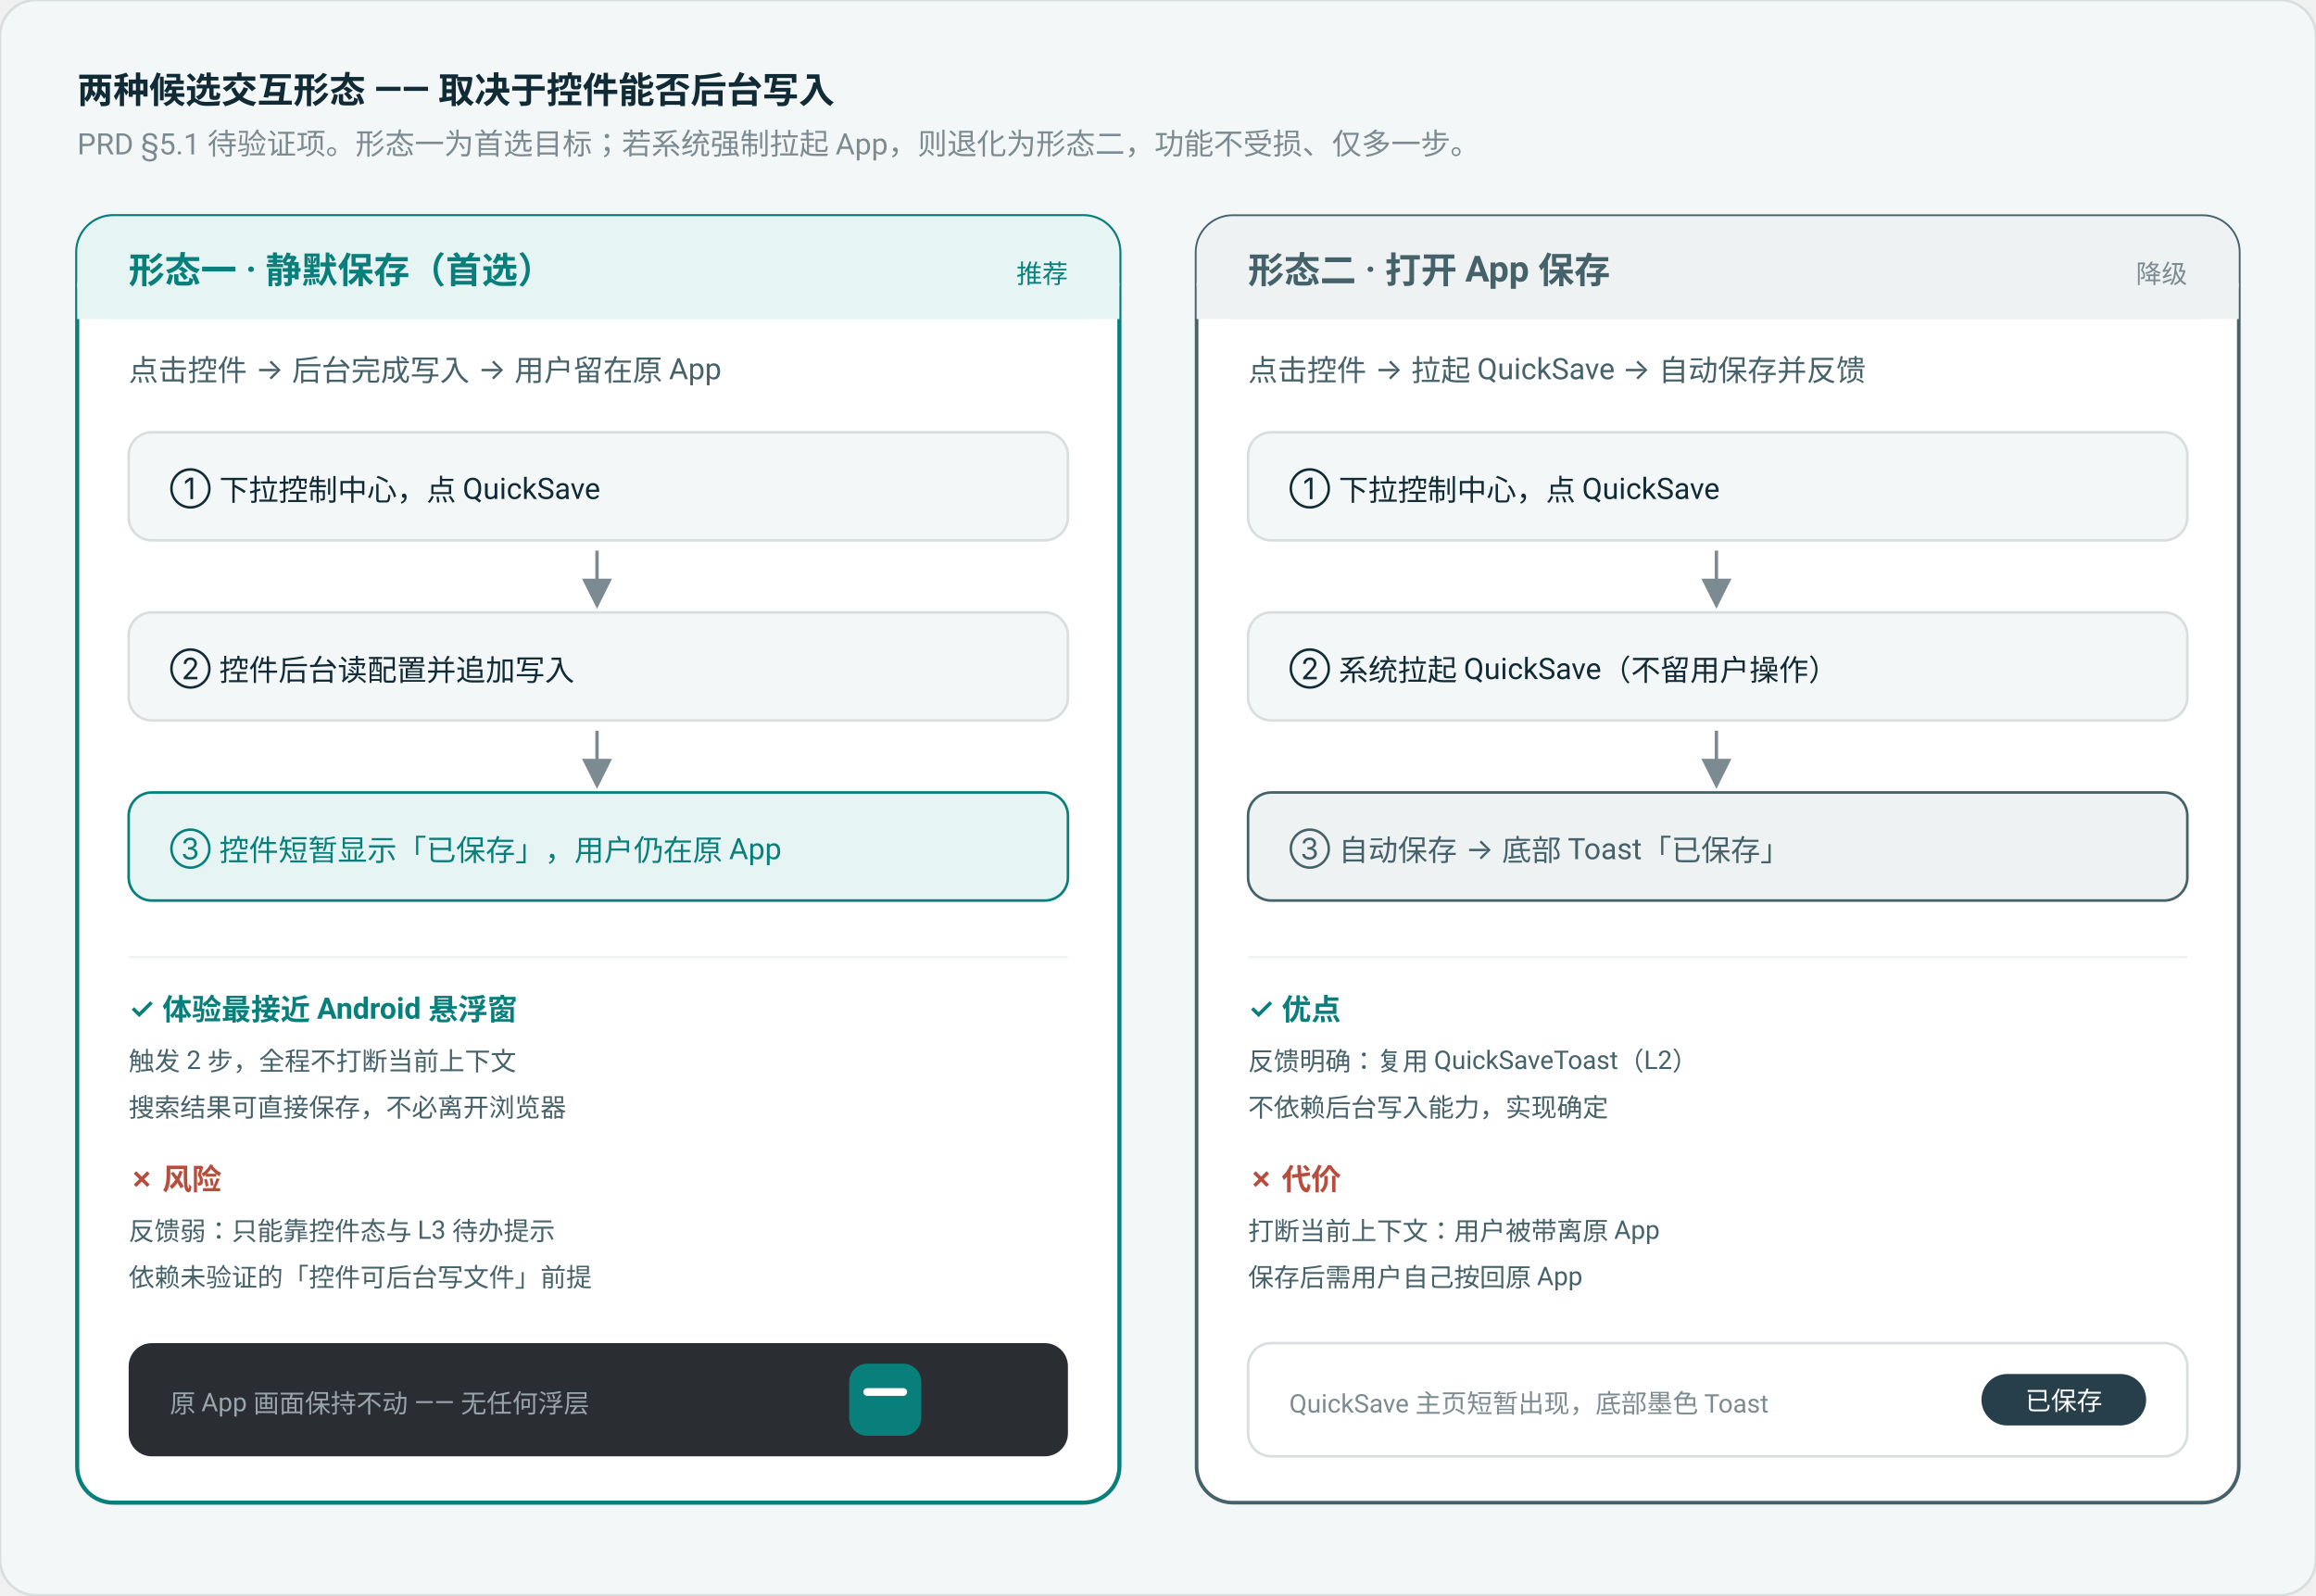
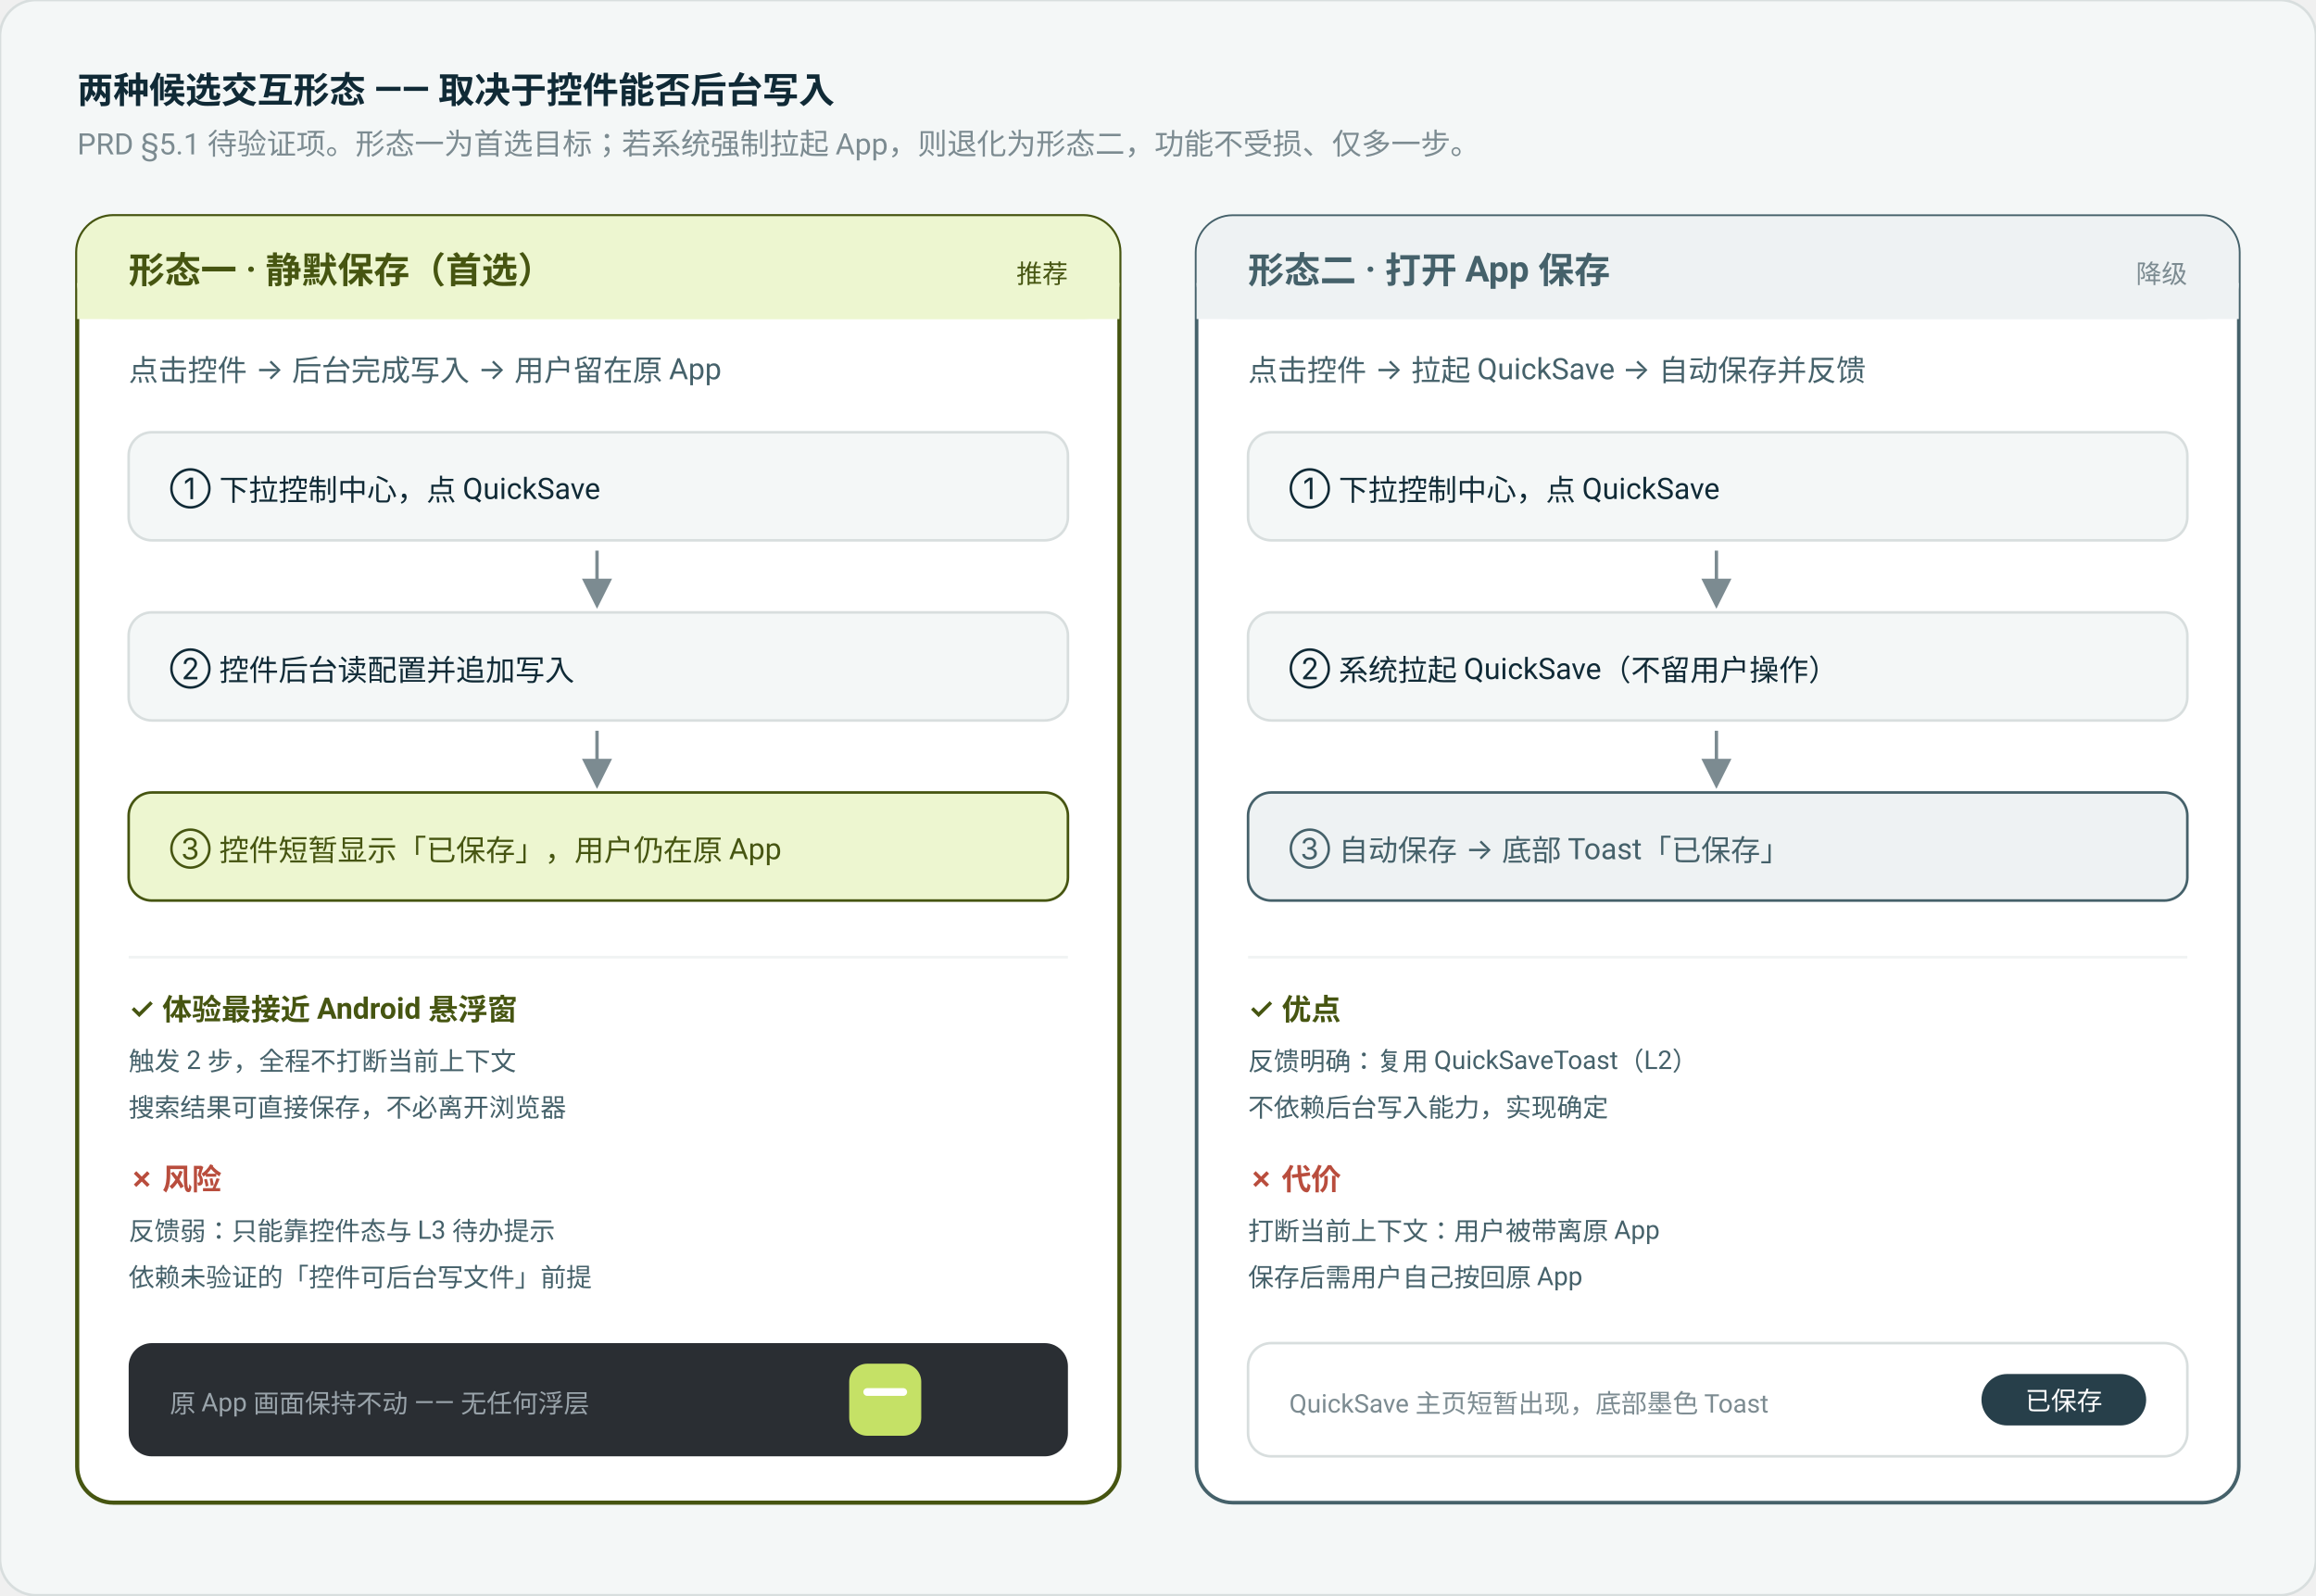
<svg xmlns="http://www.w3.org/2000/svg" viewBox="0 0 900 620" width="900" height="620">
  <defs>
    <style>
      text { font-family: system-ui, -apple-system, Roboto, sans-serif; }
      .h { font-size: 14px; font-weight: 600; }
      .b { font-size: 11.5px; }
      .s { font-size: 10px; }
    </style>
    <marker id="a2" markerWidth="9" markerHeight="9" refX="7" refY="4.5" orient="auto">
      <path d="M0 0 L9 4.5 L0 9 z" fill="#7C8B91" />
    </marker>
  </defs>
  <rect width="900" height="620" fill="#F4F7F7" rx="14" />
  <rect width="900" height="620" fill="none" stroke="#D8DEDE" stroke-width="1" rx="14" />
  <text x="30" y="40" class="h" fill="#102A36">两种候选交互形态 —— 取决于控件能否后台写入</text>
  <text x="30" y="60" class="b" fill="#7C8B91">PRD §5.1 待验证项。形态一为首选目标；若系统强制拉起 App，则退化为形态二，功能不受损、仅多一步。</text>
-   <rect x="30" y="84" width="405" height="500" rx="14" fill="#FFFFFF" stroke="#087F7B" stroke-width="1.6" />
-   <rect x="30" y="84" width="405" height="40" rx="14" fill="#E6F4F3" />
-   <rect x="30" y="110" width="405" height="14" fill="#E6F4F3" />
-   <text x="50" y="110" class="h" fill="#087F7B">形态一 · 静默保存（首选）</text>
-   <text x="415" y="110" class="s" fill="#087F7B" text-anchor="end">推荐</text>
+   <rect x="30" y="84" width="405" height="500" rx="14" fill="#FFFFFF" stroke="#465511" stroke-width="1.6" />
+   <rect x="30" y="84" width="405" height="40" rx="14" fill="#EDF6D0" />
+   <rect x="30" y="110" width="405" height="14" fill="#EDF6D0" />
+   <text x="50" y="110" class="h" fill="#465511">形态一 · 静默保存（首选）</text>
+   <text x="415" y="110" class="s" fill="#465511" text-anchor="end">推荐</text>
  <text x="50" y="148" class="b" fill="#45616A">点击控件 → 后台完成写入 → 用户留在原 App</text>
  <g>
    <rect x="50" y="168" width="365" height="42" rx="9" fill="#F4F7F7" stroke="#D8DEDE" />
    <text x="66" y="194" class="b" fill="#102A36">① 下拉控制中心，点 QuickSave</text>
    <line x1="232" y1="214" x2="232" y2="234" stroke="#7C8B91" stroke-width="1.3" marker-end="url(#a2)" />
    <rect x="50" y="238" width="365" height="42" rx="9" fill="#F4F7F7" stroke="#D8DEDE" />
    <text x="66" y="264" class="b" fill="#102A36">② 控件后台读配置并追加写入</text>
    <line x1="232" y1="284" x2="232" y2="304" stroke="#7C8B91" stroke-width="1.3" marker-end="url(#a2)" />
-     <rect x="50" y="308" width="365" height="42" rx="9" fill="#E6F4F3" stroke="#087F7B" />
-     <text x="66" y="334" class="b" fill="#087F7B">③ 控件短暂显示「已保存」，用户仍在原 App</text>
+     <rect x="50" y="308" width="365" height="42" rx="9" fill="#EDF6D0" stroke="#465511" />
+     <text x="66" y="334" class="b" fill="#465511">③ 控件短暂显示「已保存」，用户仍在原 App</text>
  </g>
  <line x1="50" y1="372" x2="415" y2="372" stroke="#F0F3F3" />
-   <text x="50" y="396" class="b" fill="#087F7B" font-weight="600">✓ 体验最接近 Android 悬浮窗</text>
+   <text x="50" y="396" class="b" fill="#465511" font-weight="600">✓ 体验最接近 Android 悬浮窗</text>
  <text x="50" y="416" class="s" fill="#45616A">触发 2 步，全程不打断当前上下文</text>
  <text x="50" y="434" class="s" fill="#45616A">搜索结果可直接保存，不必离开浏览器</text>
  <text x="50" y="462" class="b" fill="#B94D3D" font-weight="600">✗ 风险</text>
  <text x="50" y="482" class="s" fill="#45616A">反馈弱：只能靠控件态与 L3 待办提示</text>
  <text x="50" y="500" class="s" fill="#45616A">依赖未验证的「控件可后台写文件」前提</text>
  <rect x="50" y="522" width="365" height="44" rx="9" fill="#2A2E33" />
  <text x="66" y="549" class="s" fill="#9AA4AB">原 App 画面保持不动 —— 无任何浮层</text>
-   <rect x="330" y="530" width="28" height="28" rx="7" fill="#087F7B" />
+   <rect x="330" y="530" width="28" height="28" rx="7" fill="#C5E166" />
  <path d="M337 541 h14" stroke="#FFFFFF" stroke-width="3" stroke-linecap="round" />
  <rect x="465" y="84" width="405" height="500" rx="14" fill="#FFFFFF" stroke="#45616A" stroke-width="1.4" />
  <rect x="465" y="84" width="405" height="40" rx="14" fill="#EEF2F3" />
  <rect x="465" y="110" width="405" height="14" fill="#EEF2F3" />
  <text x="485" y="110" class="h" fill="#45616A">形态二 · 打开 App 保存</text>
  <text x="850" y="110" class="s" fill="#7C8B91" text-anchor="end">降级</text>
  <text x="485" y="148" class="b" fill="#45616A">点击控件 → 拉起 QuickSave → 自动保存并反馈</text>
  <g>
    <rect x="485" y="168" width="365" height="42" rx="9" fill="#F4F7F7" stroke="#D8DEDE" />
    <text x="501" y="194" class="b" fill="#102A36">① 下拉控制中心，点 QuickSave</text>
    <line x1="667" y1="214" x2="667" y2="234" stroke="#7C8B91" stroke-width="1.3" marker-end="url(#a2)" />
    <rect x="485" y="238" width="365" height="42" rx="9" fill="#F4F7F7" stroke="#D8DEDE" />
    <text x="501" y="264" class="b" fill="#102A36">② 系统拉起 QuickSave（不留用户操作）</text>
    <line x1="667" y1="284" x2="667" y2="304" stroke="#7C8B91" stroke-width="1.3" marker-end="url(#a2)" />
    <rect x="485" y="308" width="365" height="42" rx="9" fill="#EEF2F3" stroke="#45616A" />
    <text x="501" y="334" class="b" fill="#45616A">③ 自动保存 → 底部 Toast「已保存」</text>
  </g>
  <line x1="485" y1="372" x2="850" y2="372" stroke="#F0F3F3" />
-   <text x="485" y="396" class="b" fill="#087F7B" font-weight="600">✓ 优点</text>
+   <text x="485" y="396" class="b" fill="#465511" font-weight="600">✓ 优点</text>
  <text x="485" y="416" class="s" fill="#45616A">反馈明确：复用 QuickSaveToast（L2）</text>
  <text x="485" y="434" class="s" fill="#45616A">不依赖后台写入能力，实现确定</text>
  <text x="485" y="462" class="b" fill="#B94D3D" font-weight="600">✗ 代价</text>
  <text x="485" y="482" class="s" fill="#45616A">打断当前上下文：用户被带离原 App</text>
  <text x="485" y="500" class="s" fill="#45616A">保存后需用户自己按回原 App</text>
  <rect x="485" y="522" width="365" height="44" rx="9" fill="#FFFFFF" stroke="#D8DEDE" />
  <text x="501" y="549" class="s" fill="#7C8B91">QuickSave 主页短暂出现，底部墨色 Toast</text>
  <rect x="770" y="534" width="64" height="20" rx="10" fill="#102A36" opacity="0.9" />
  <text x="802" y="548" class="s" fill="#FFFFFF" text-anchor="middle">已保存</text>
</svg>
